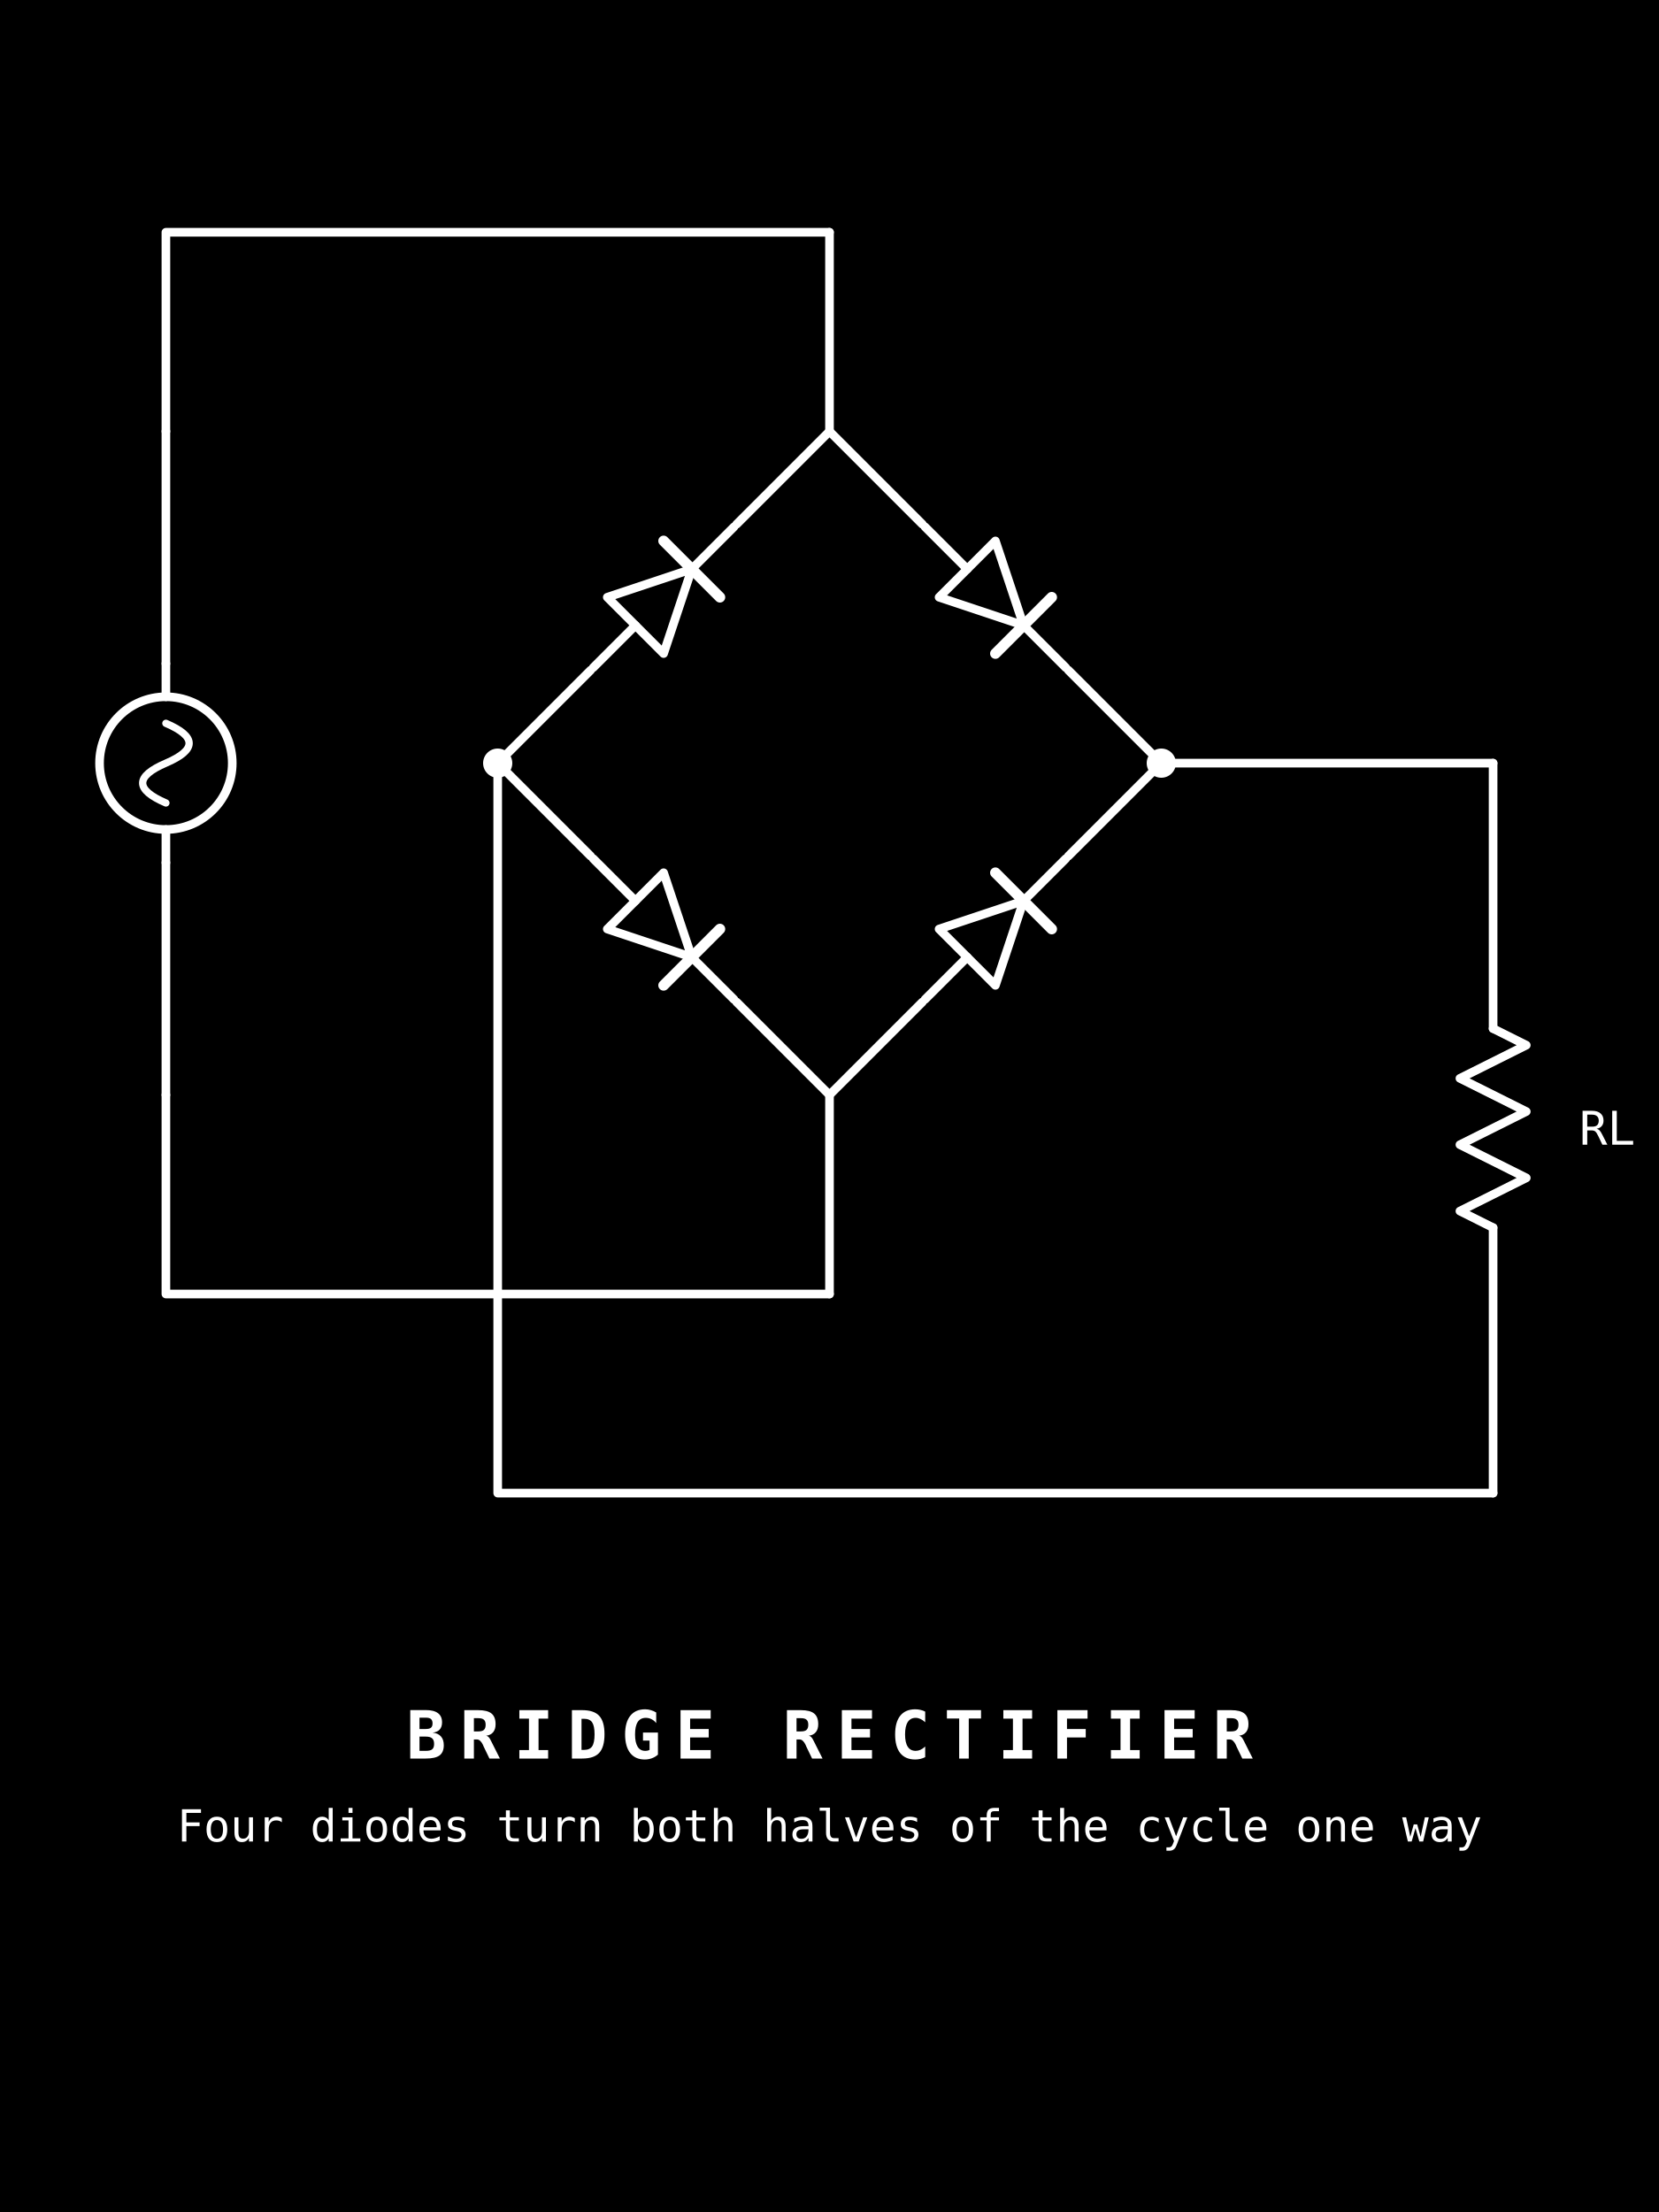
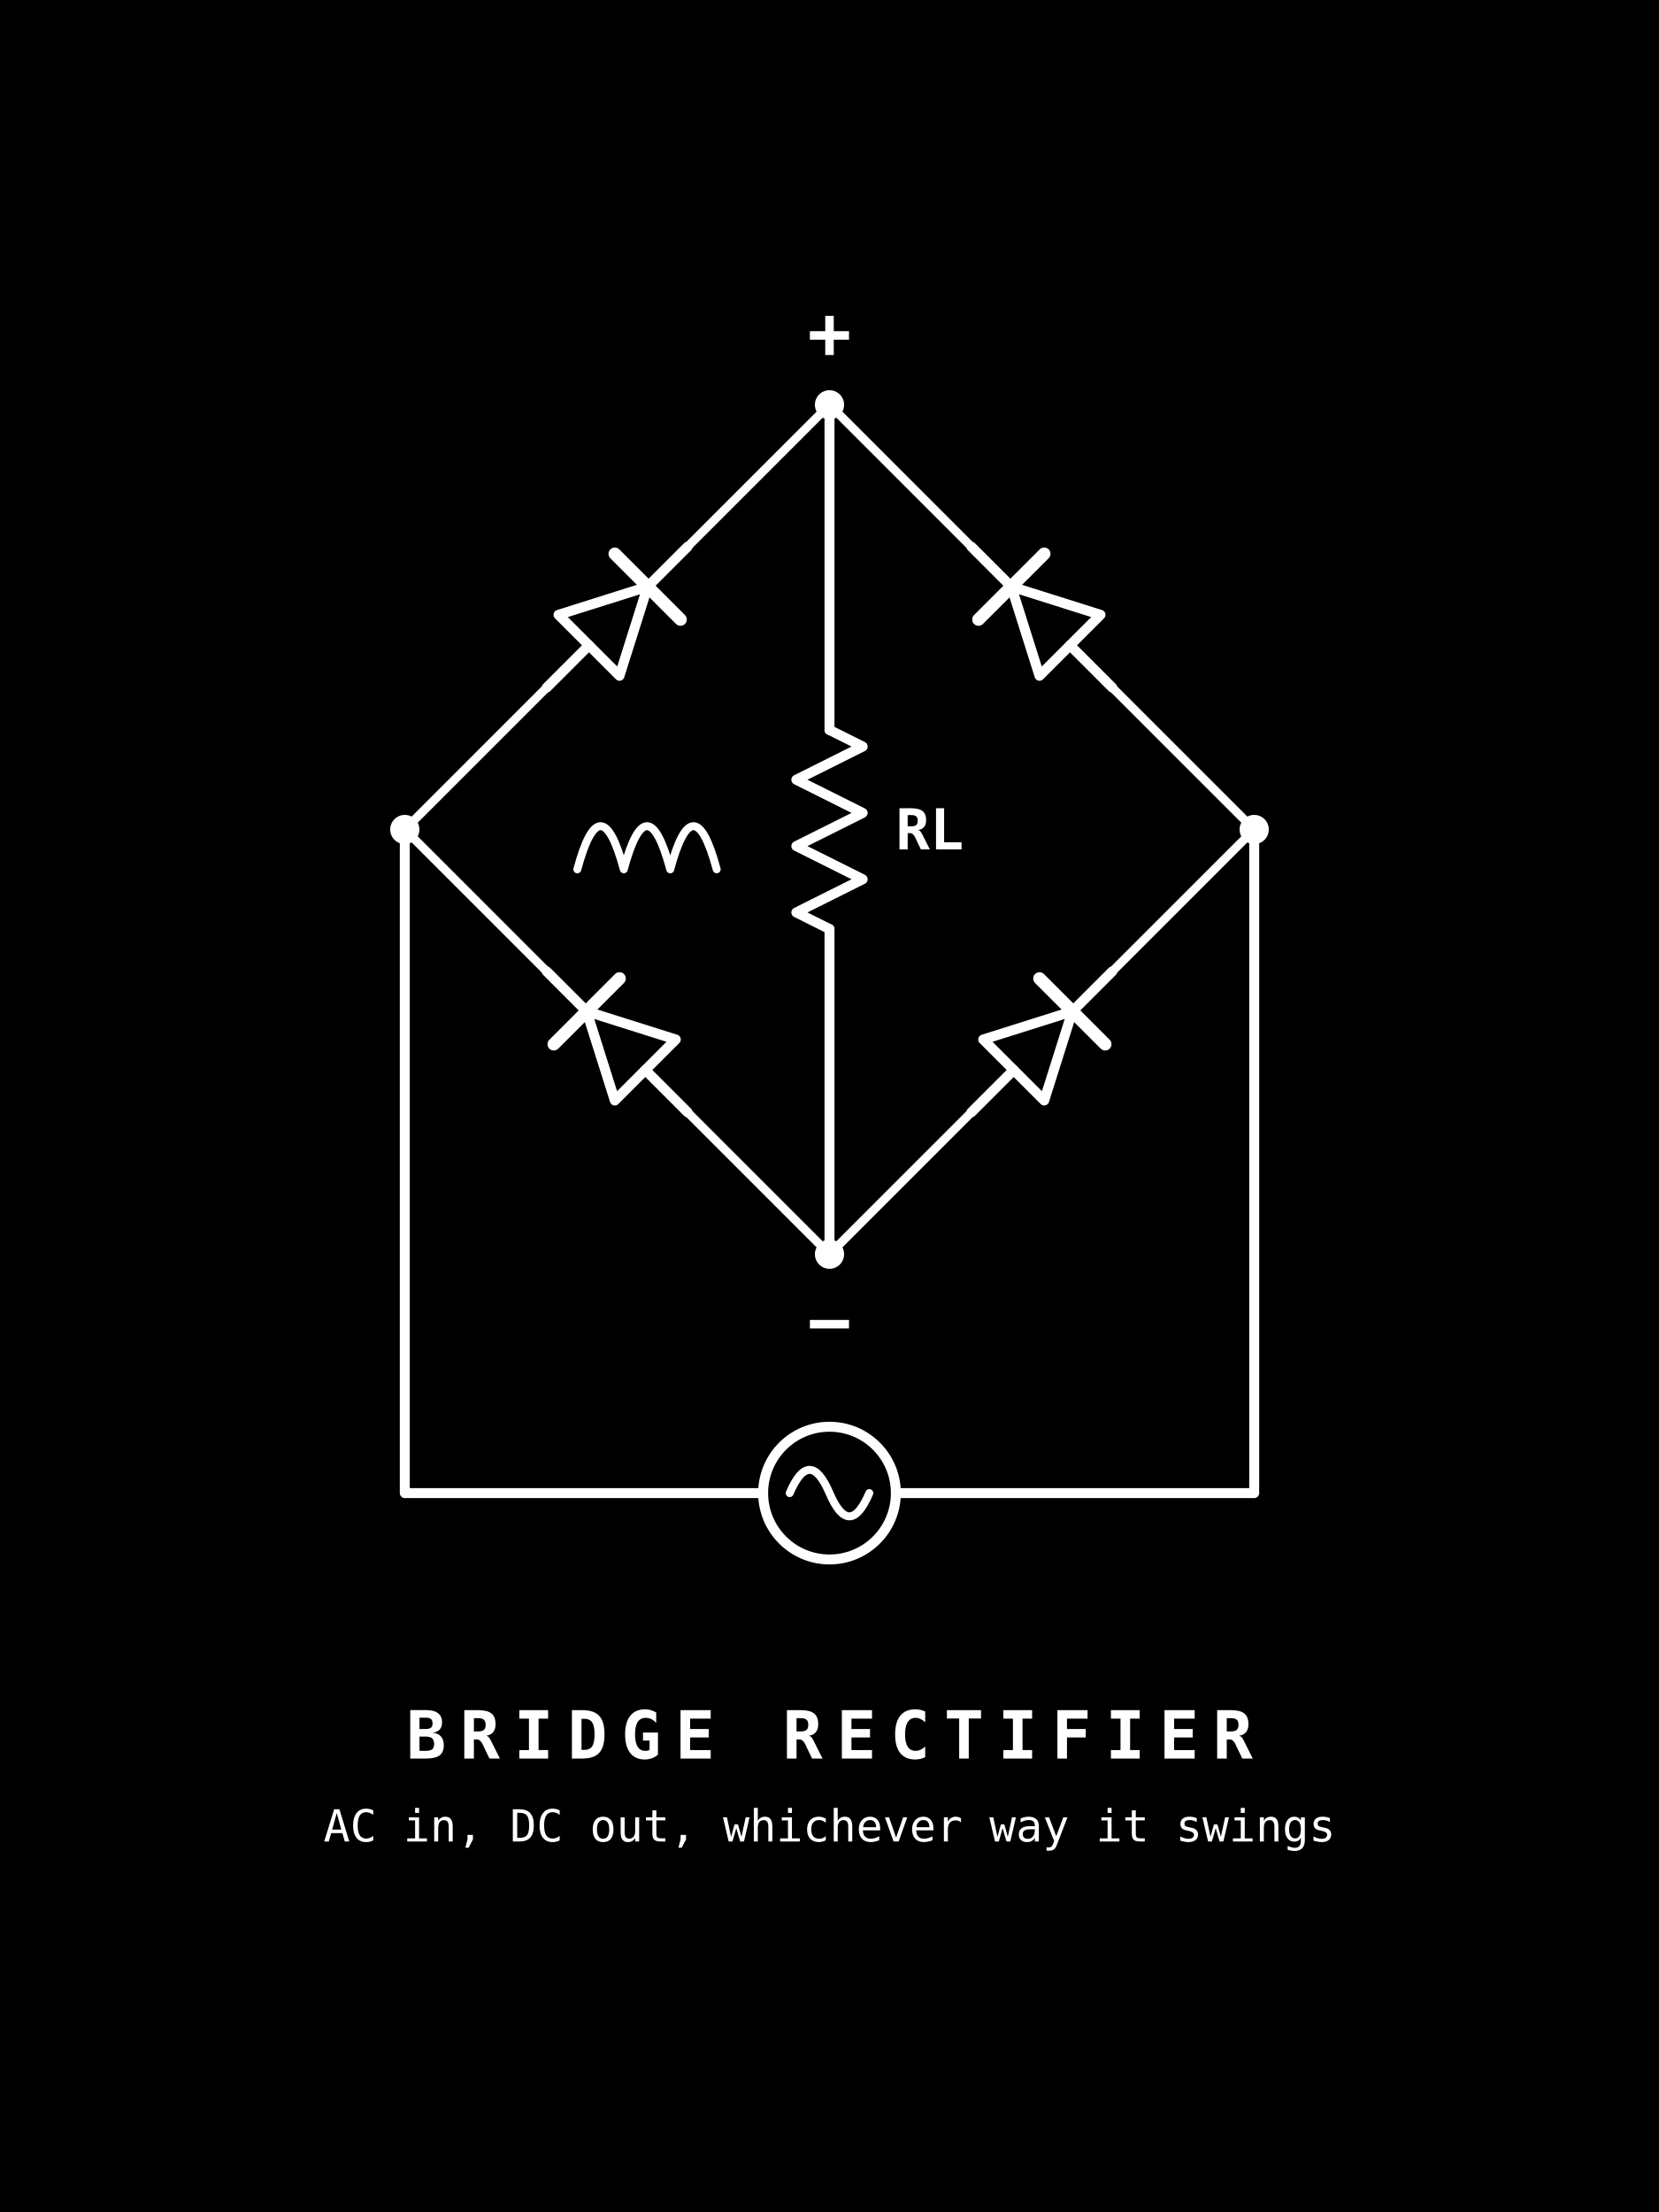
<svg xmlns="http://www.w3.org/2000/svg" viewBox="0 0 300 400" width="300" height="400">
  <rect width="300" height="400" fill="#000000" />
  <g transform="translate(150 150) scale(1.2) translate(-150 -150)">
-     <g transform="translate(50 140) rotate(90)">
-       <line x1="-15" y1="0" x2="-10" y2="0" stroke="#FFFFFF" stroke-width="1.3" stroke-linecap="round" />
-       <line x1="10" y1="0" x2="15" y2="0" stroke="#FFFFFF" stroke-width="1.3" stroke-linecap="round" />
-       <circle cx="0" cy="0" r="10" fill="none" stroke="#FFFFFF" stroke-width="1.3" />
-       <path d="M-6 0q3 -7 6 0t6 0" fill="none" stroke="#FFFFFF" stroke-width="1.1" stroke-linecap="round" stroke-linejoin="round" />
+     <path d="M86 150l21.4-21.4" fill="none" stroke="#FFFFFF" stroke-width="1.3" stroke-linecap="round" stroke-linejoin="round" />
+     <g transform="translate(118 118) rotate(-45)">
+       <line x1="-15" y1="0" x2="-6" y2="0" stroke="#FFFFFF" stroke-width="1.5" stroke-linecap="round" />
+       <path d="M-6-6.5l0 13L6.5 0Z" fill="none" stroke="#FFFFFF" stroke-width="1.5" stroke-linejoin="round" />
+       <line x1="6.5" y1="-7" x2="6.5" y2="7" stroke="#FFFFFF" stroke-width="1.9" stroke-linecap="round" />
+       <line x1="6.5" y1="0" x2="15" y2="0" stroke="#FFFFFF" stroke-width="1.5" stroke-linecap="round" />
    </g>
-     <line x1="50" y1="90" x2="50" y2="125" stroke="#FFFFFF" stroke-width="1.3" stroke-linecap="round" />
-     <line x1="50" y1="155" x2="50" y2="190" stroke="#FFFFFF" stroke-width="1.3" stroke-linecap="round" />
-     <path d="M50 90l0-30 100 0" fill="none" stroke="#FFFFFF" stroke-width="1.3" stroke-linecap="round" stroke-linejoin="round" />
-     <path d="M50 190l0 30 100 0" fill="none" stroke="#FFFFFF" stroke-width="1.3" stroke-linecap="round" stroke-linejoin="round" />
-     <g transform="translate(125 115) rotate(-45)">
-       <line x1="-15" y1="0" x2="-6" y2="0" stroke="#FFFFFF" stroke-width="1.3" stroke-linecap="round" />
-       <path d="M-6-6L-6 6 6 0Z" fill="none" stroke="#FFFFFF" stroke-width="1.3" stroke-linecap="round" stroke-linejoin="round" />
-       <line x1="6" y1="-6" x2="6" y2="6" stroke="#FFFFFF" stroke-width="1.6" stroke-linecap="round" />
-       <line x1="6" y1="0" x2="15" y2="0" stroke="#FFFFFF" stroke-width="1.3" stroke-linecap="round" />
+     <path d="M128.6 107.4L150 86" fill="none" stroke="#FFFFFF" stroke-width="1.3" stroke-linecap="round" stroke-linejoin="round" />
+     <path d="M214 150l-21.4-21.4" fill="none" stroke="#FFFFFF" stroke-width="1.3" stroke-linecap="round" stroke-linejoin="round" />
+     <g transform="translate(182 118) rotate(-135)">
+       <line x1="-15" y1="0" x2="-6" y2="0" stroke="#FFFFFF" stroke-width="1.5" stroke-linecap="round" />
+       <path d="M-6-6.5l0 13L6.5 0Z" fill="none" stroke="#FFFFFF" stroke-width="1.5" stroke-linejoin="round" />
+       <line x1="6.5" y1="-7" x2="6.5" y2="7" stroke="#FFFFFF" stroke-width="1.9" stroke-linecap="round" />
+       <line x1="6.5" y1="0" x2="15" y2="0" stroke="#FFFFFF" stroke-width="1.5" stroke-linecap="round" />
    </g>
-     <g transform="translate(175 115) rotate(45)">
-       <line x1="-15" y1="0" x2="-6" y2="0" stroke="#FFFFFF" stroke-width="1.3" stroke-linecap="round" />
-       <path d="M-6-6L-6 6 6 0Z" fill="none" stroke="#FFFFFF" stroke-width="1.3" stroke-linecap="round" stroke-linejoin="round" />
-       <line x1="6" y1="-6" x2="6" y2="6" stroke="#FFFFFF" stroke-width="1.6" stroke-linecap="round" />
-       <line x1="6" y1="0" x2="15" y2="0" stroke="#FFFFFF" stroke-width="1.3" stroke-linecap="round" />
+     <path d="M171.4 107.4L150 86" fill="none" stroke="#FFFFFF" stroke-width="1.3" stroke-linecap="round" stroke-linejoin="round" />
+     <path d="M150 214l-21.4-21.4" fill="none" stroke="#FFFFFF" stroke-width="1.3" stroke-linecap="round" stroke-linejoin="round" />
+     <g transform="translate(118 182) rotate(-135)">
+       <line x1="-15" y1="0" x2="-6" y2="0" stroke="#FFFFFF" stroke-width="1.5" stroke-linecap="round" />
+       <path d="M-6-6.5l0 13L6.5 0Z" fill="none" stroke="#FFFFFF" stroke-width="1.5" stroke-linejoin="round" />
+       <line x1="6.5" y1="-7" x2="6.5" y2="7" stroke="#FFFFFF" stroke-width="1.9" stroke-linecap="round" />
+       <line x1="6.5" y1="0" x2="15" y2="0" stroke="#FFFFFF" stroke-width="1.5" stroke-linecap="round" />
    </g>
-     <g transform="translate(125 165) rotate(45)">
-       <line x1="-15" y1="0" x2="-6" y2="0" stroke="#FFFFFF" stroke-width="1.3" stroke-linecap="round" />
-       <path d="M-6-6L-6 6 6 0Z" fill="none" stroke="#FFFFFF" stroke-width="1.3" stroke-linecap="round" stroke-linejoin="round" />
-       <line x1="6" y1="-6" x2="6" y2="6" stroke="#FFFFFF" stroke-width="1.6" stroke-linecap="round" />
-       <line x1="6" y1="0" x2="15" y2="0" stroke="#FFFFFF" stroke-width="1.3" stroke-linecap="round" />
+     <path d="M107.4 171.4L86 150" fill="none" stroke="#FFFFFF" stroke-width="1.3" stroke-linecap="round" stroke-linejoin="round" />
+     <path d="M150 214l21.4-21.4" fill="none" stroke="#FFFFFF" stroke-width="1.3" stroke-linecap="round" stroke-linejoin="round" />
+     <g transform="translate(182 182) rotate(-45)">
+       <line x1="-15" y1="0" x2="-6" y2="0" stroke="#FFFFFF" stroke-width="1.5" stroke-linecap="round" />
+       <path d="M-6-6.5l0 13L6.5 0Z" fill="none" stroke="#FFFFFF" stroke-width="1.5" stroke-linejoin="round" />
+       <line x1="6.5" y1="-7" x2="6.5" y2="7" stroke="#FFFFFF" stroke-width="1.9" stroke-linecap="round" />
+       <line x1="6.5" y1="0" x2="15" y2="0" stroke="#FFFFFF" stroke-width="1.5" stroke-linecap="round" />
    </g>
-     <g transform="translate(175 165) rotate(-45)">
-       <line x1="-15" y1="0" x2="-6" y2="0" stroke="#FFFFFF" stroke-width="1.3" stroke-linecap="round" />
-       <path d="M-6-6L-6 6 6 0Z" fill="none" stroke="#FFFFFF" stroke-width="1.3" stroke-linecap="round" stroke-linejoin="round" />
-       <line x1="6" y1="-6" x2="6" y2="6" stroke="#FFFFFF" stroke-width="1.6" stroke-linecap="round" />
-       <line x1="6" y1="0" x2="15" y2="0" stroke="#FFFFFF" stroke-width="1.3" stroke-linecap="round" />
+     <path d="M192.6 171.4L214 150" fill="none" stroke="#FFFFFF" stroke-width="1.3" stroke-linecap="round" stroke-linejoin="round" />
+     <path d="M150 86l0 49" fill="none" stroke="#FFFFFF" stroke-width="1.5" stroke-linecap="round" stroke-linejoin="round" />
+     <g transform="translate(150 150) rotate(90)">
+       <path d="M-15 0l2.5-5 5 10 5-10 5 10 5-10 5 10L15 0" fill="none" stroke="#FFFFFF" stroke-width="1.5" stroke-linecap="round" stroke-linejoin="round" />
    </g>
-     <path d="M150 60l0 30" fill="none" stroke="#FFFFFF" stroke-width="1.3" stroke-linecap="round" stroke-linejoin="round" />
-     <path d="M150 190l0 30" fill="none" stroke="#FFFFFF" stroke-width="1.3" stroke-linecap="round" stroke-linejoin="round" />
-     <path d="M150 90l-14 14" fill="none" stroke="#FFFFFF" stroke-width="1.3" stroke-linecap="round" stroke-linejoin="round" />
-     <path d="M150 90l14 14" fill="none" stroke="#FFFFFF" stroke-width="1.3" stroke-linecap="round" stroke-linejoin="round" />
-     <path d="M150 190l-14-14" fill="none" stroke="#FFFFFF" stroke-width="1.3" stroke-linecap="round" stroke-linejoin="round" />
-     <path d="M150 190l14-14" fill="none" stroke="#FFFFFF" stroke-width="1.3" stroke-linecap="round" stroke-linejoin="round" />
-     <path d="M114 126l-14 14" fill="none" stroke="#FFFFFF" stroke-width="1.3" stroke-linecap="round" stroke-linejoin="round" />
-     <path d="M114 154l-14-14" fill="none" stroke="#FFFFFF" stroke-width="1.3" stroke-linecap="round" stroke-linejoin="round" />
-     <path d="M186 126l14 14" fill="none" stroke="#FFFFFF" stroke-width="1.3" stroke-linecap="round" stroke-linejoin="round" />
-     <path d="M186 154l14-14" fill="none" stroke="#FFFFFF" stroke-width="1.3" stroke-linecap="round" stroke-linejoin="round" />
-     <circle cx="100" cy="140" r="2.2" fill="#FFFFFF" />
-     <circle cx="200" cy="140" r="2.2" fill="#FFFFFF" />
-     <path d="M200 140l50 0" fill="none" stroke="#FFFFFF" stroke-width="1.3" stroke-linecap="round" stroke-linejoin="round" />
-     <g transform="translate(250 195) rotate(90)">
-       <path d="M-15 0l2.5-5 5 10 5-10 5 10 5-10 5 10L15 0" fill="none" stroke="#FFFFFF" stroke-width="1.3" stroke-linecap="round" stroke-linejoin="round" />
+     <path d="M150 165l0 49" fill="none" stroke="#FFFFFF" stroke-width="1.5" stroke-linecap="round" stroke-linejoin="round" />
+     <text x="160" y="153" fill="#FFFFFF" font-size="8.5" font-family="DejaVu Sans Mono, monospace" text-anchor="start" font-weight="bold">RL</text>
+     <path d="M112 156q3.5 -13 7 0q3.5 -13 7 0q3.5 -13 7 0" fill="none" stroke="#FFFFFF" stroke-width="1.2" stroke-linecap="round" stroke-linejoin="round" />
+     <path d="M86 150l0 100 54 0" fill="none" stroke="#FFFFFF" stroke-width="1.5" stroke-linecap="round" stroke-linejoin="round" />
+     <path d="M160 250l54 0 0-100" fill="none" stroke="#FFFFFF" stroke-width="1.5" stroke-linecap="round" stroke-linejoin="round" />
+     <g transform="translate(150 250)">
+       <circle cx="0" cy="0" r="10" fill="none" stroke="#FFFFFF" stroke-width="1.5" />
+       <path d="M-6 0q3 -7 6 0t6 0" fill="none" stroke="#FFFFFF" stroke-width="1.2" stroke-linecap="round" stroke-linejoin="round" />
    </g>
-     <line x1="250" y1="140" x2="250" y2="180" stroke="#FFFFFF" stroke-width="1.3" stroke-linecap="round" />
-     <line x1="250" y1="210" x2="250" y2="250" stroke="#FFFFFF" stroke-width="1.3" stroke-linecap="round" />
-     <text x="263" y="197.5" fill="#FFFFFF" font-size="7" font-family="DejaVu Sans Mono, monospace" text-anchor="start">RL</text>
-     <path d="M250 250l-150 0 0-110" fill="none" stroke="#FFFFFF" stroke-width="1.3" stroke-linecap="round" stroke-linejoin="round" />
+     <circle cx="150" cy="86" r="2.2" fill="#FFFFFF" />
+     <circle cx="150" cy="214" r="2.2" fill="#FFFFFF" />
+     <circle cx="86" cy="150" r="2.2" fill="#FFFFFF" />
+     <circle cx="214" cy="150" r="2.2" fill="#FFFFFF" />
+     <text x="150" y="79" fill="#FFFFFF" font-size="11" font-family="DejaVu Sans Mono, monospace" text-anchor="middle" font-weight="bold">+</text>
+     <text x="150" y="228" fill="#FFFFFF" font-size="11" font-family="DejaVu Sans Mono, monospace" text-anchor="middle" font-weight="bold">−</text>
  </g>
  <text x="150" y="318" fill="#FFFFFF" font-size="12" font-family="DejaVu Sans Mono, monospace" text-anchor="middle" font-weight="bold" letter-spacing="2.5">BRIDGE RECTIFIER</text>
-   <text x="150" y="333" fill="#FFFFFF" font-size="8" font-family="DejaVu Sans Mono, monospace" text-anchor="middle">Four diodes turn both halves of the cycle one way</text>
+   <text x="150" y="333" fill="#FFFFFF" font-size="8" font-family="DejaVu Sans Mono, monospace" text-anchor="middle">AC in, DC out, whichever way it swings</text>
</svg>
